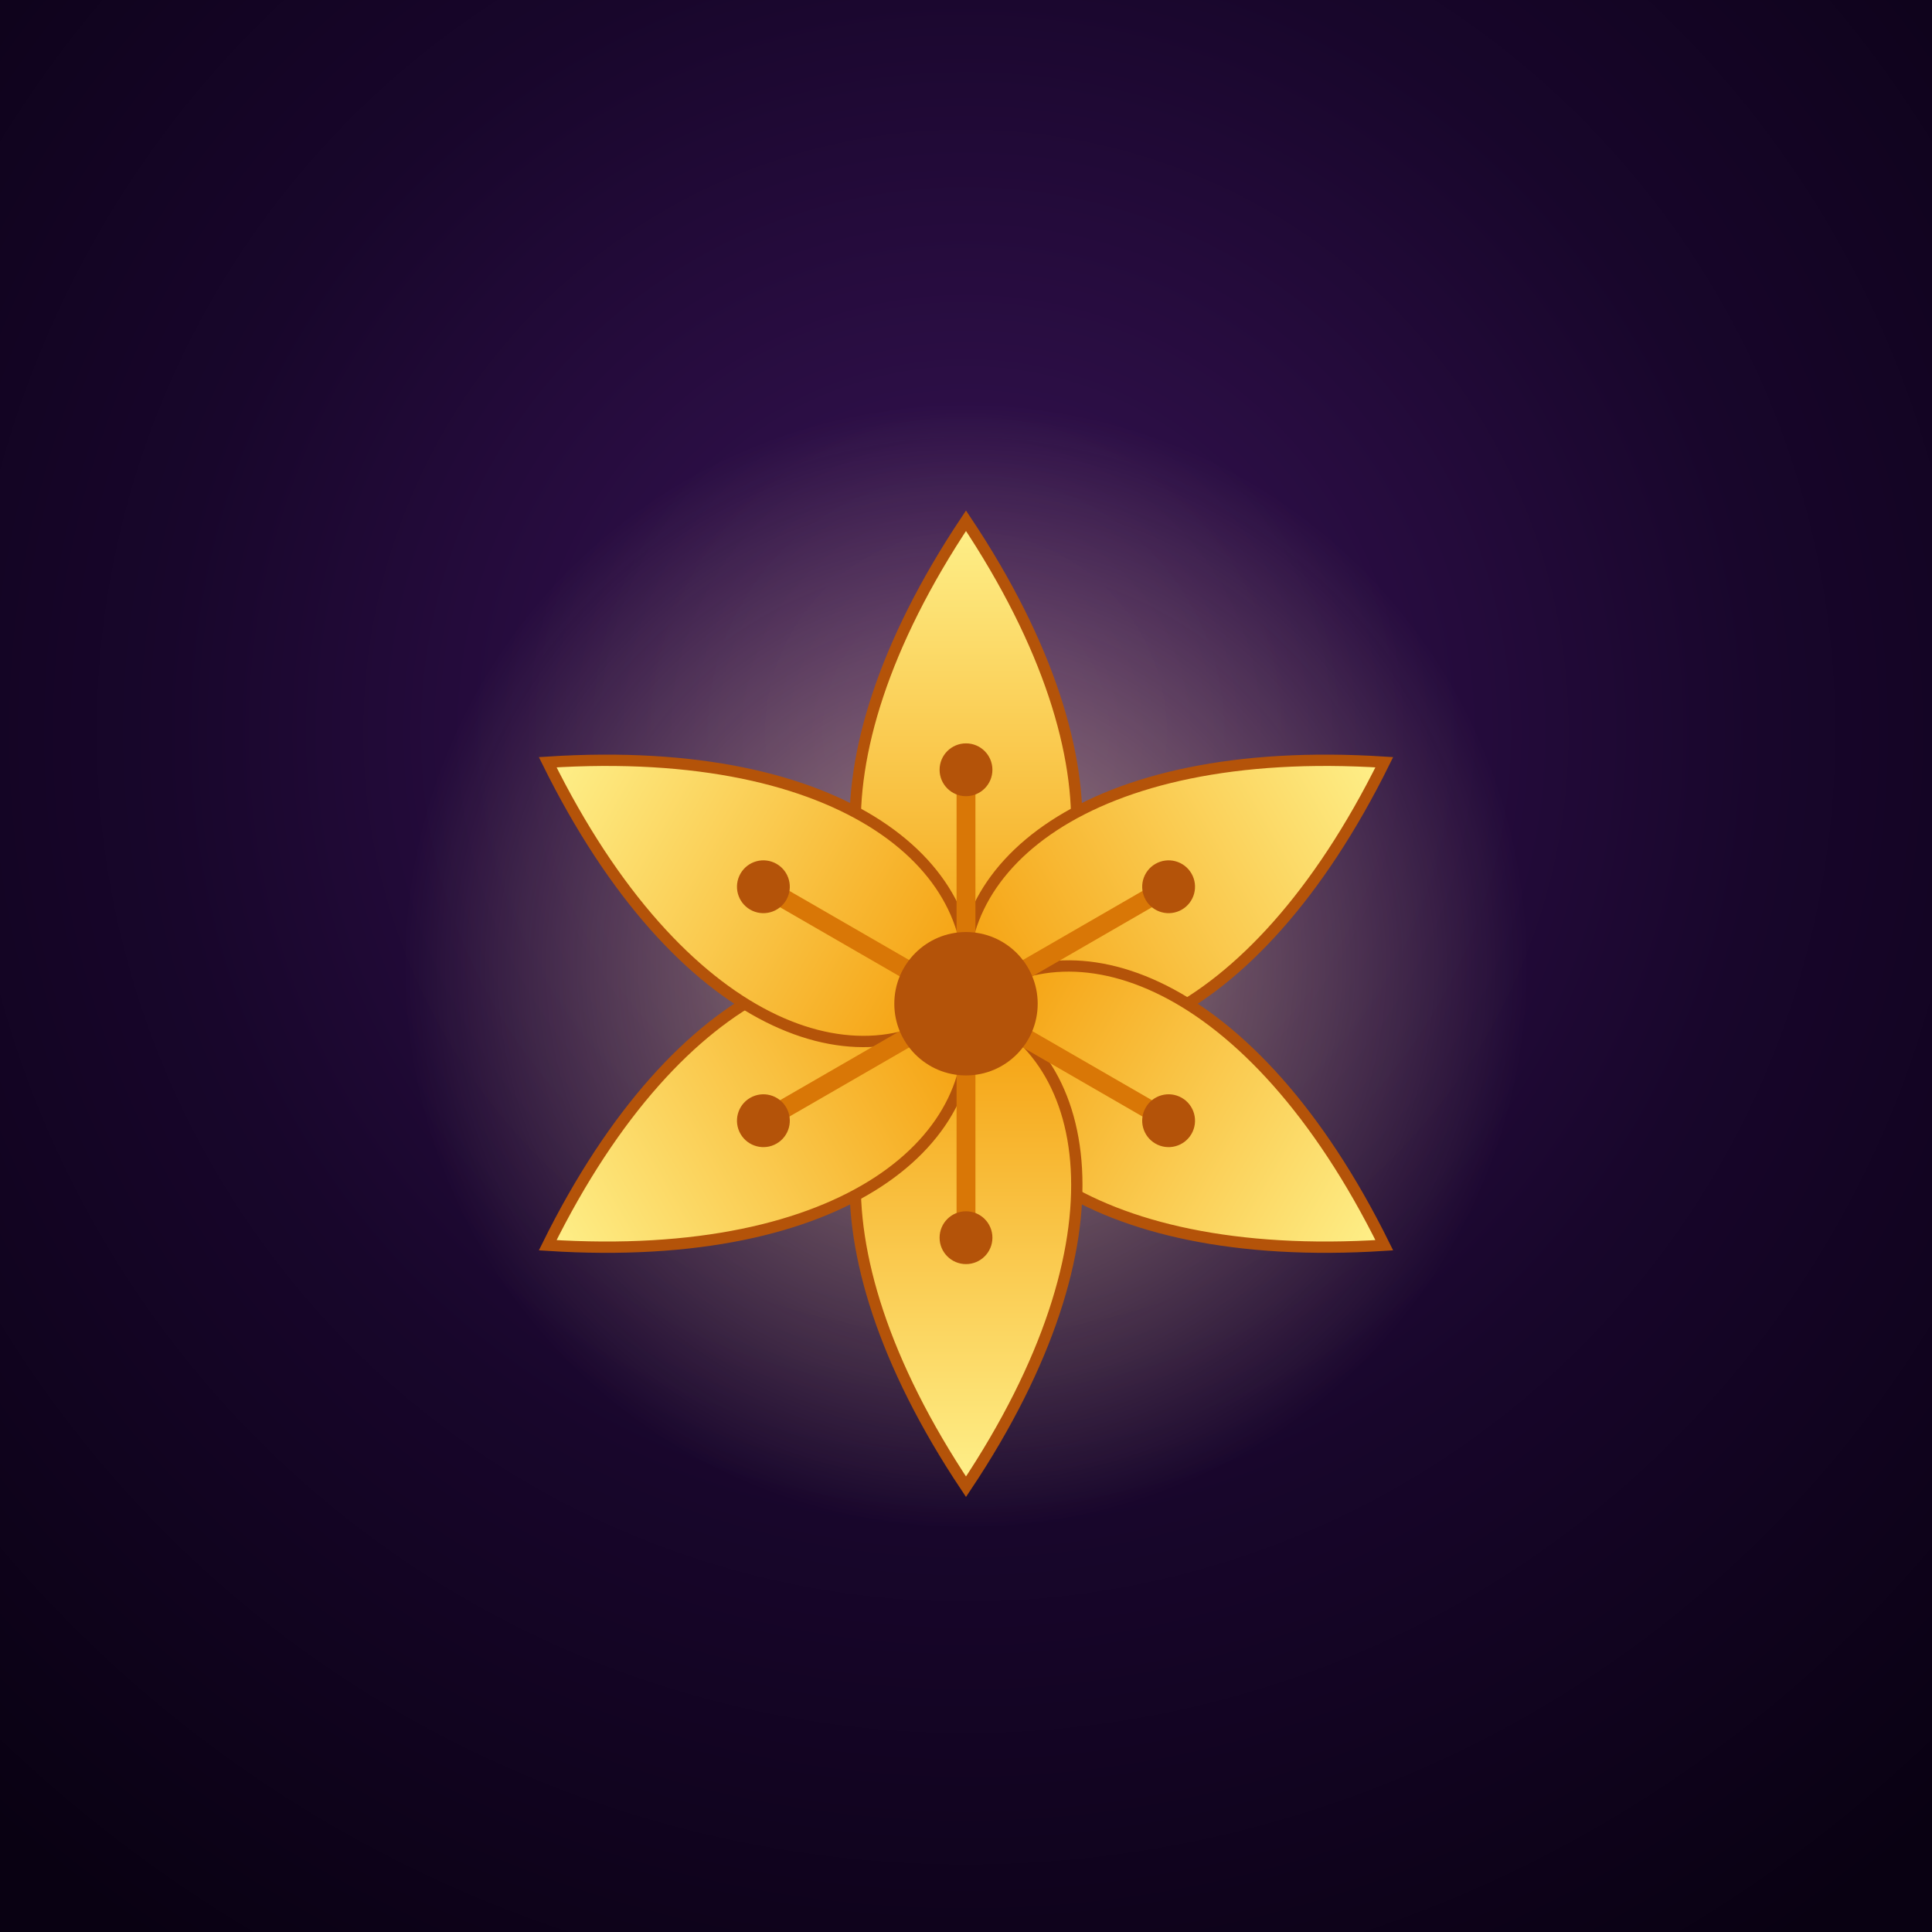
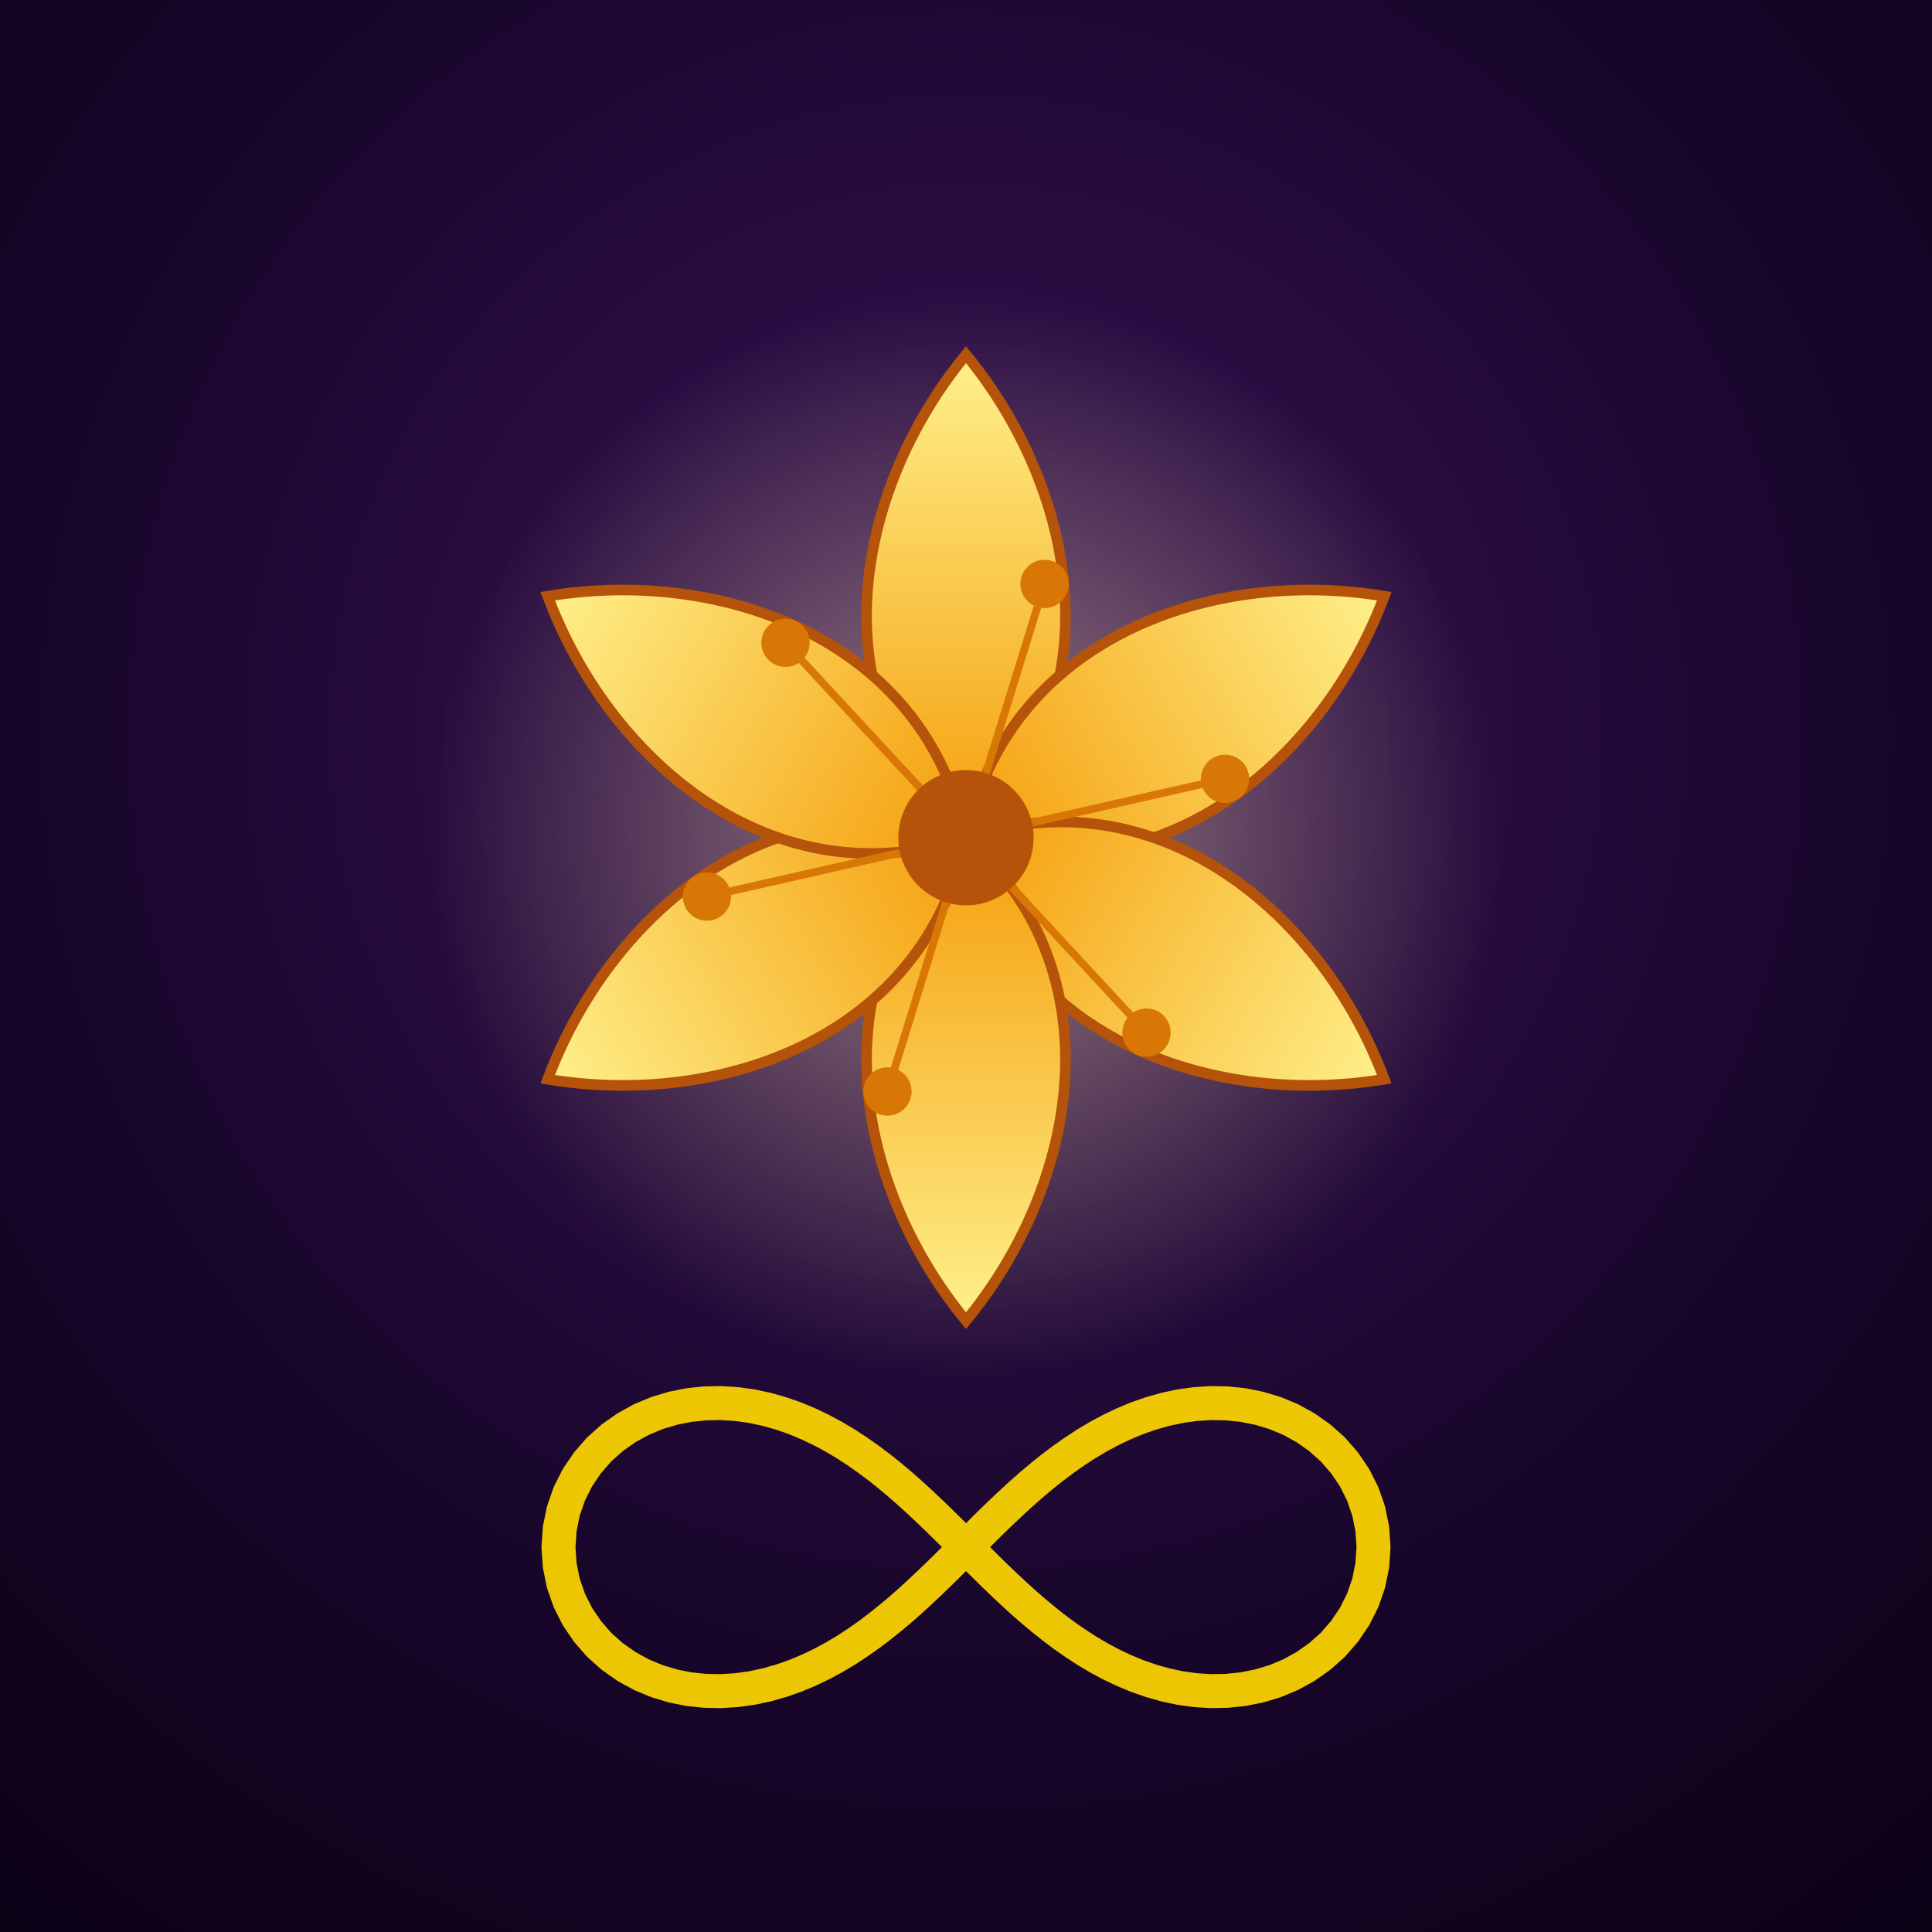
<svg xmlns="http://www.w3.org/2000/svg" viewBox="0 0 512 512">
  <defs>
-     <radialGradient id="bg" cx="50%" cy="38%" r="75%">
+     <radialGradient id="bg" cx="50%" cy="38%" r="85%">
      <stop offset="0%" stop-color="#3a1458" />
      <stop offset="55%" stop-color="#18062B" />
      <stop offset="100%" stop-color="#090112" />
    </radialGradient>
-     <linearGradient id="petal" x1="0" y1="0" x2="0" y2="1">
-       <stop offset="0%" stop-color="#FEF08A" />
-       <stop offset="100%" stop-color="#F59E0B" />
+     <linearGradient id="petal" x1="0" y1="1" x2="0" y2="0">
+       <stop offset="0%" stop-color="#F59E0B" />
+       <stop offset="100%" stop-color="#FEF08A" />
    </linearGradient>
    <radialGradient id="glow" cx="50%" cy="50%" r="50%">
-       <stop offset="0%" stop-color="#FFE9A8" stop-opacity="0.55" />
+       <stop offset="0%" stop-color="#FFE9A8" stop-opacity=".5" />
      <stop offset="100%" stop-color="#FFE9A8" stop-opacity="0" />
    </radialGradient>
  </defs>
  <rect width="512" height="512" fill="url(#bg)" />
-   <circle cx="256" cy="256" r="150" fill="url(#glow)" />
-   <g transform="translate(256,266)">
-     <path d="M0,0 C34,-12 44,-62 0,-128 C-44,-62 -34,-12 0,0 Z" fill="url(#petal)" stroke="#B45309" stroke-width="3" transform="rotate(0)" />
-     <path d="M0,0 C34,-12 44,-62 0,-128 C-44,-62 -34,-12 0,0 Z" fill="url(#petal)" stroke="#B45309" stroke-width="3" transform="rotate(60)" />
-     <path d="M0,0 C34,-12 44,-62 0,-128 C-44,-62 -34,-12 0,0 Z" fill="url(#petal)" stroke="#B45309" stroke-width="3" transform="rotate(120)" />
-     <path d="M0,0 C34,-12 44,-62 0,-128 C-44,-62 -34,-12 0,0 Z" fill="url(#petal)" stroke="#B45309" stroke-width="3" transform="rotate(180)" />
-     <path d="M0,0 C34,-12 44,-62 0,-128 C-44,-62 -34,-12 0,0 Z" fill="url(#petal)" stroke="#B45309" stroke-width="3" transform="rotate(240)" />
-     <path d="M0,0 C34,-12 44,-62 0,-128 C-44,-62 -34,-12 0,0 Z" fill="url(#petal)" stroke="#B45309" stroke-width="3" transform="rotate(300)" />
-     <line x1="0" y1="0" x2="0" y2="-62" stroke="#D97706" stroke-width="5" stroke-linecap="round" transform="rotate(0)" />
-     <circle cx="0" cy="-62" r="7" fill="#B45309" transform="rotate(0)" />
-     <line x1="0" y1="0" x2="0" y2="-62" stroke="#D97706" stroke-width="5" stroke-linecap="round" transform="rotate(60)" />
-     <circle cx="0" cy="-62" r="7" fill="#B45309" transform="rotate(60)" />
-     <line x1="0" y1="0" x2="0" y2="-62" stroke="#D97706" stroke-width="5" stroke-linecap="round" transform="rotate(120)" />
-     <circle cx="0" cy="-62" r="7" fill="#B45309" transform="rotate(120)" />
-     <line x1="0" y1="0" x2="0" y2="-62" stroke="#D97706" stroke-width="5" stroke-linecap="round" transform="rotate(180)" />
-     <circle cx="0" cy="-62" r="7" fill="#B45309" transform="rotate(180)" />
-     <line x1="0" y1="0" x2="0" y2="-62" stroke="#D97706" stroke-width="5" stroke-linecap="round" transform="rotate(240)" />
-     <circle cx="0" cy="-62" r="7" fill="#B45309" transform="rotate(240)" />
-     <line x1="0" y1="0" x2="0" y2="-62" stroke="#D97706" stroke-width="5" stroke-linecap="round" transform="rotate(300)" />
-     <circle cx="0" cy="-62" r="7" fill="#B45309" transform="rotate(300)" />
-     <circle cx="0" cy="0" r="19" fill="#B45309" />
+   <g transform="translate(256 222)">
+     <circle r="143.36" fill="url(#glow)" />
+     <path d="M0 0C40.32 -35.84 29.57 -92.16 0 -128C-29.57 -92.16 -40.32 -35.84 0 0Z" transform="rotate(0)" fill="url(#petal)" stroke="#B45309" stroke-width="2.82" />
+     <path d="M0 0C40.32 -35.84 29.57 -92.16 0 -128C-29.57 -92.16 -40.32 -35.84 0 0Z" transform="rotate(60)" fill="url(#petal)" stroke="#B45309" stroke-width="2.82" />
+     <path d="M0 0C40.32 -35.84 29.57 -92.16 0 -128C-29.57 -92.16 -40.32 -35.84 0 0Z" transform="rotate(120)" fill="url(#petal)" stroke="#B45309" stroke-width="2.82" />
+     <path d="M0 0C40.32 -35.84 29.57 -92.16 0 -128C-29.57 -92.16 -40.32 -35.84 0 0Z" transform="rotate(180)" fill="url(#petal)" stroke="#B45309" stroke-width="2.82" />
+     <path d="M0 0C40.32 -35.84 29.57 -92.16 0 -128C-29.57 -92.16 -40.32 -35.84 0 0Z" transform="rotate(240)" fill="url(#petal)" stroke="#B45309" stroke-width="2.82" />
+     <path d="M0 0C40.32 -35.84 29.57 -92.16 0 -128C-29.57 -92.16 -40.32 -35.84 0 0Z" transform="rotate(300)" fill="url(#petal)" stroke="#B45309" stroke-width="2.82" />
+     <g transform="rotate(17.2)">
+       <path d="M0 0V-70.4" stroke="#D97706" stroke-width="2.05" fill="none" />
+       <circle cy="-70.4" r="6.4" fill="#D97706" />
+     </g>
+     <g transform="rotate(77.2)">
+       <path d="M0 0V-70.4" stroke="#D97706" stroke-width="2.05" fill="none" />
+       <circle cy="-70.4" r="6.4" fill="#D97706" />
+     </g>
+     <g transform="rotate(137.2)">
+       <path d="M0 0V-70.4" stroke="#D97706" stroke-width="2.05" fill="none" />
+       <circle cy="-70.4" r="6.4" fill="#D97706" />
+     </g>
+     <g transform="rotate(197.2)">
+       <path d="M0 0V-70.4" stroke="#D97706" stroke-width="2.05" fill="none" />
+       <circle cy="-70.4" r="6.4" fill="#D97706" />
+     </g>
+     <g transform="rotate(257.2)">
+       <path d="M0 0V-70.4" stroke="#D97706" stroke-width="2.05" fill="none" />
+       <circle cy="-70.4" r="6.4" fill="#D97706" />
+     </g>
+     <g transform="rotate(317.2)">
+       <path d="M0 0V-70.4" stroke="#D97706" stroke-width="2.05" fill="none" />
+       <circle cy="-70.4" r="6.4" fill="#D97706" />
+     </g>
+     <circle r="17.92" fill="#B45309" />
  </g>
+   <path d="M364 410L363.67 414.83L362.71 419.57L361.13 424.11L358.98 428.39L356.32 432.32L353.23 435.87L349.76 438.97L346 441.62L342.02 443.81L337.89 445.53L333.66 446.8L329.4 447.65L325.15 448.09L320.94 448.17L316.8 447.91L312.76 447.35L308.83 446.51L305.02 445.43L301.34 444.15L297.79 442.67L294.37 441.04L291.07 439.27L287.89 437.38L284.83 435.38L281.86 433.3L279 431.15L276.22 428.93L273.52 426.67L270.89 424.36L268.32 422.01L265.8 419.64L263.31 417.25L260.86 414.84L258.43 412.42L256 410L253.57 407.58L251.14 405.16L248.69 402.75L246.2 400.36L243.68 397.99L241.11 395.64L238.48 393.33L235.78 391.07L233 388.85L230.14 386.7L227.17 384.62L224.11 382.62L220.93 380.73L217.63 378.96L214.21 377.33L210.66 375.85L206.98 374.57L203.17 373.49L199.24 372.65L195.2 372.09L191.06 371.83L186.85 371.91L182.6 372.35L178.34 373.2L174.11 374.47L169.98 376.19L166 378.38L162.24 381.03L158.77 384.13L155.68 387.68L153.02 391.61L150.87 395.89L149.29 400.43L148.33 405.17L148 410L148.33 414.83L149.29 419.57L150.87 424.11L153.02 428.39L155.68 432.32L158.77 435.87L162.24 438.97L166 441.62L169.98 443.81L174.11 445.53L178.34 446.8L182.6 447.65L186.85 448.09L191.06 448.17L195.2 447.91L199.24 447.35L203.17 446.51L206.98 445.43L210.66 444.15L214.21 442.67L217.63 441.04L220.93 439.27L224.11 437.38L227.17 435.38L230.14 433.3L233 431.15L235.78 428.93L238.48 426.67L241.11 424.36L243.68 422.01L246.2 419.64L248.69 417.25L251.14 414.84L253.57 412.42L256 410L258.43 407.58L260.86 405.16L263.31 402.75L265.8 400.36L268.32 397.99L270.89 395.64L273.52 393.33L276.22 391.07L279 388.85L281.86 386.7L284.83 384.62L287.89 382.62L291.07 380.73L294.37 378.96L297.79 377.33L301.34 375.85L305.02 374.57L308.83 373.49L312.76 372.65L316.8 372.09L320.94 371.83L325.15 371.91L329.4 372.35L333.66 373.2L337.89 374.47L342.02 376.19L346 378.38L349.76 381.03L353.23 384.13L356.32 387.68L358.98 391.61L361.13 395.89L362.71 400.43L363.67 405.17L364 410Z" fill="none" stroke="#FFD700" stroke-width="9" stroke-linejoin="round" opacity=".92" />
</svg>
